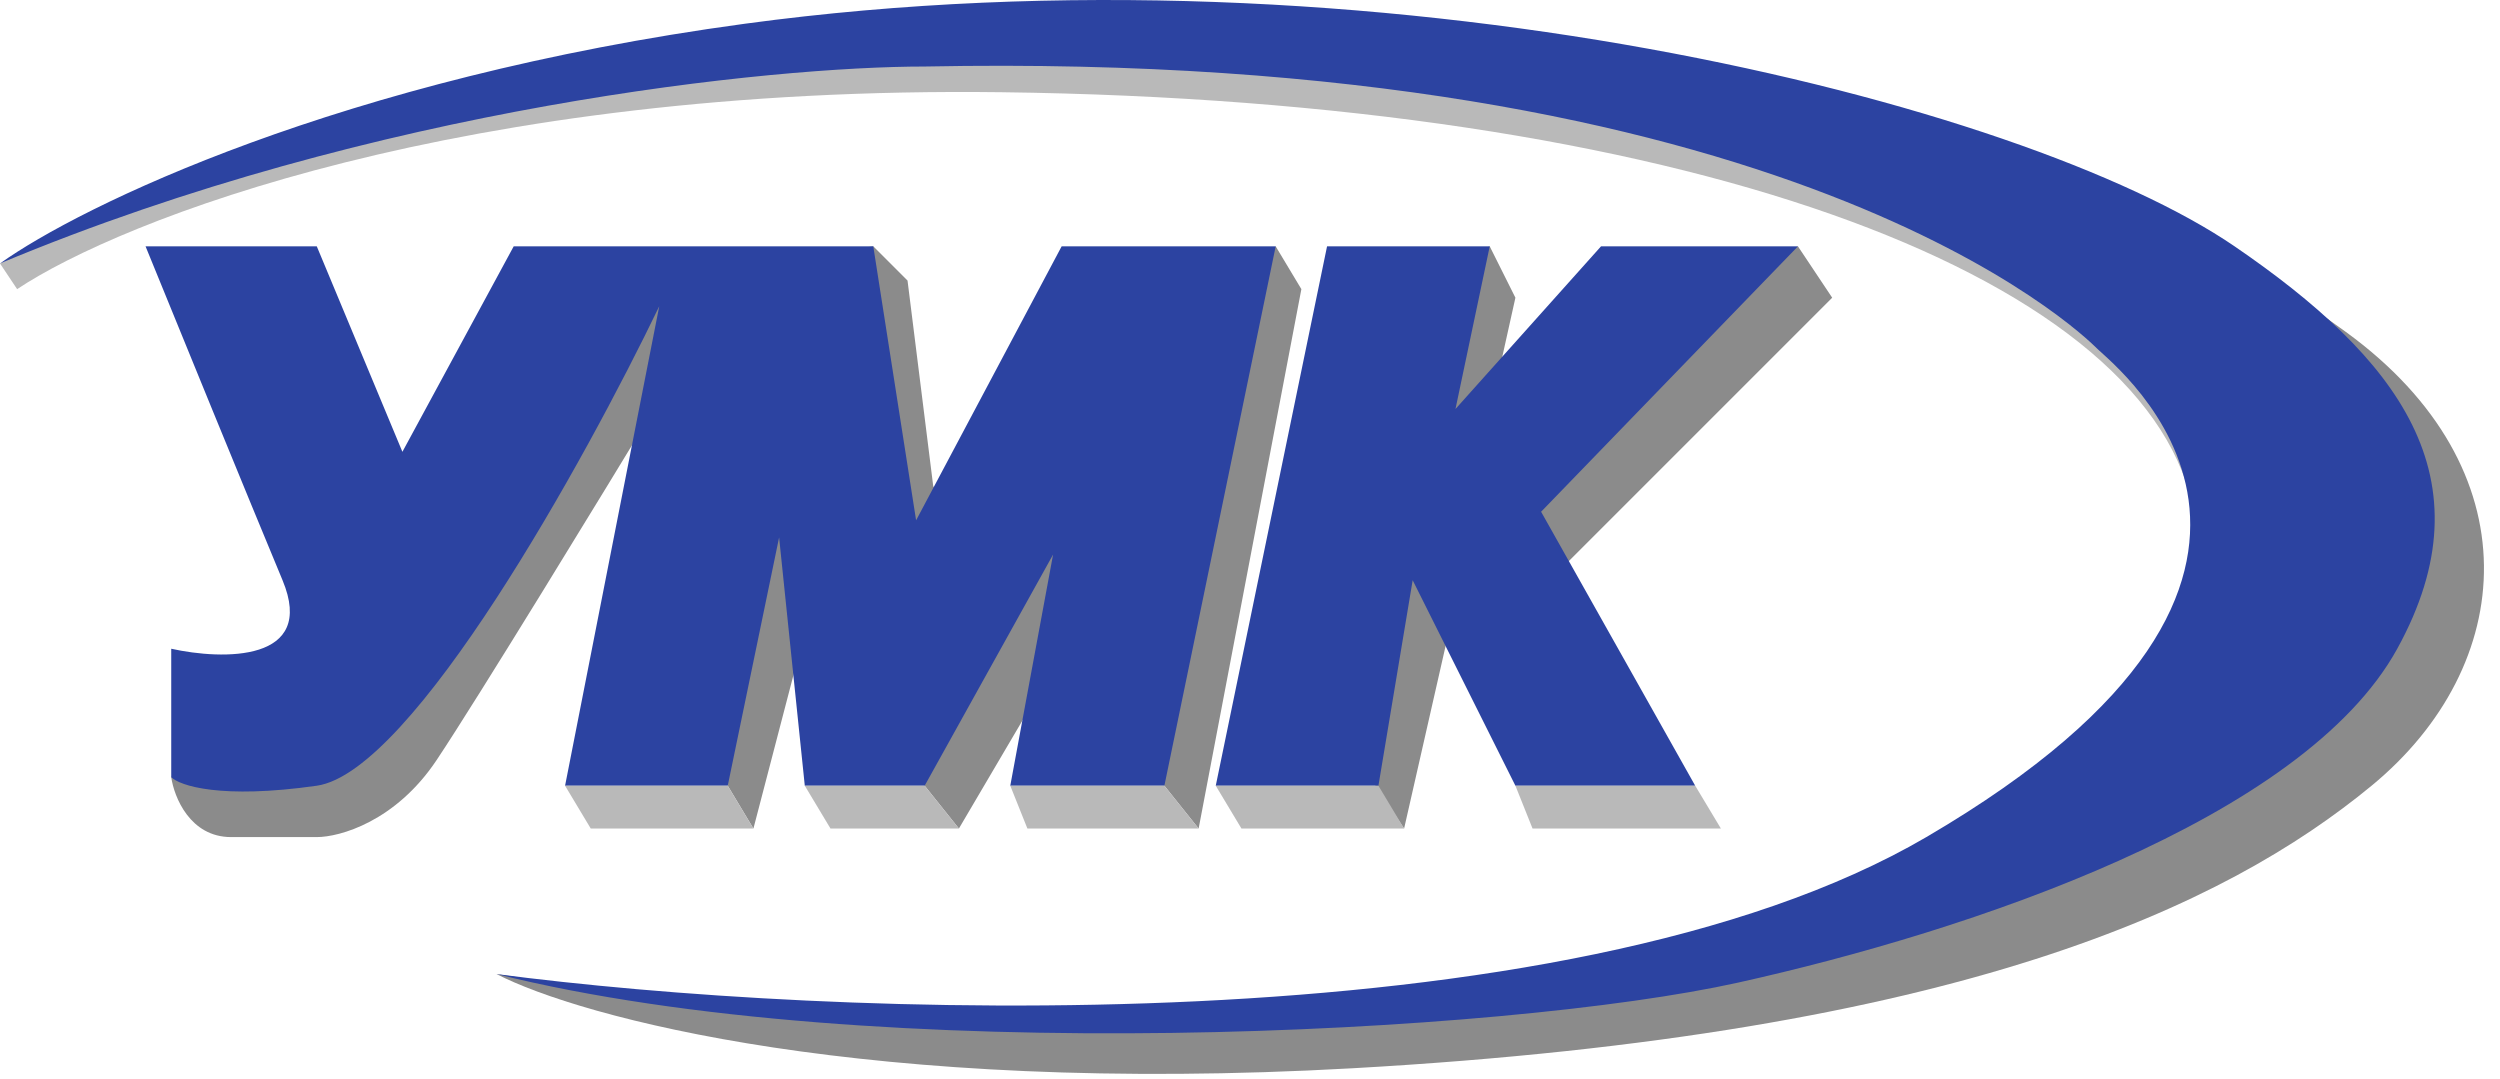
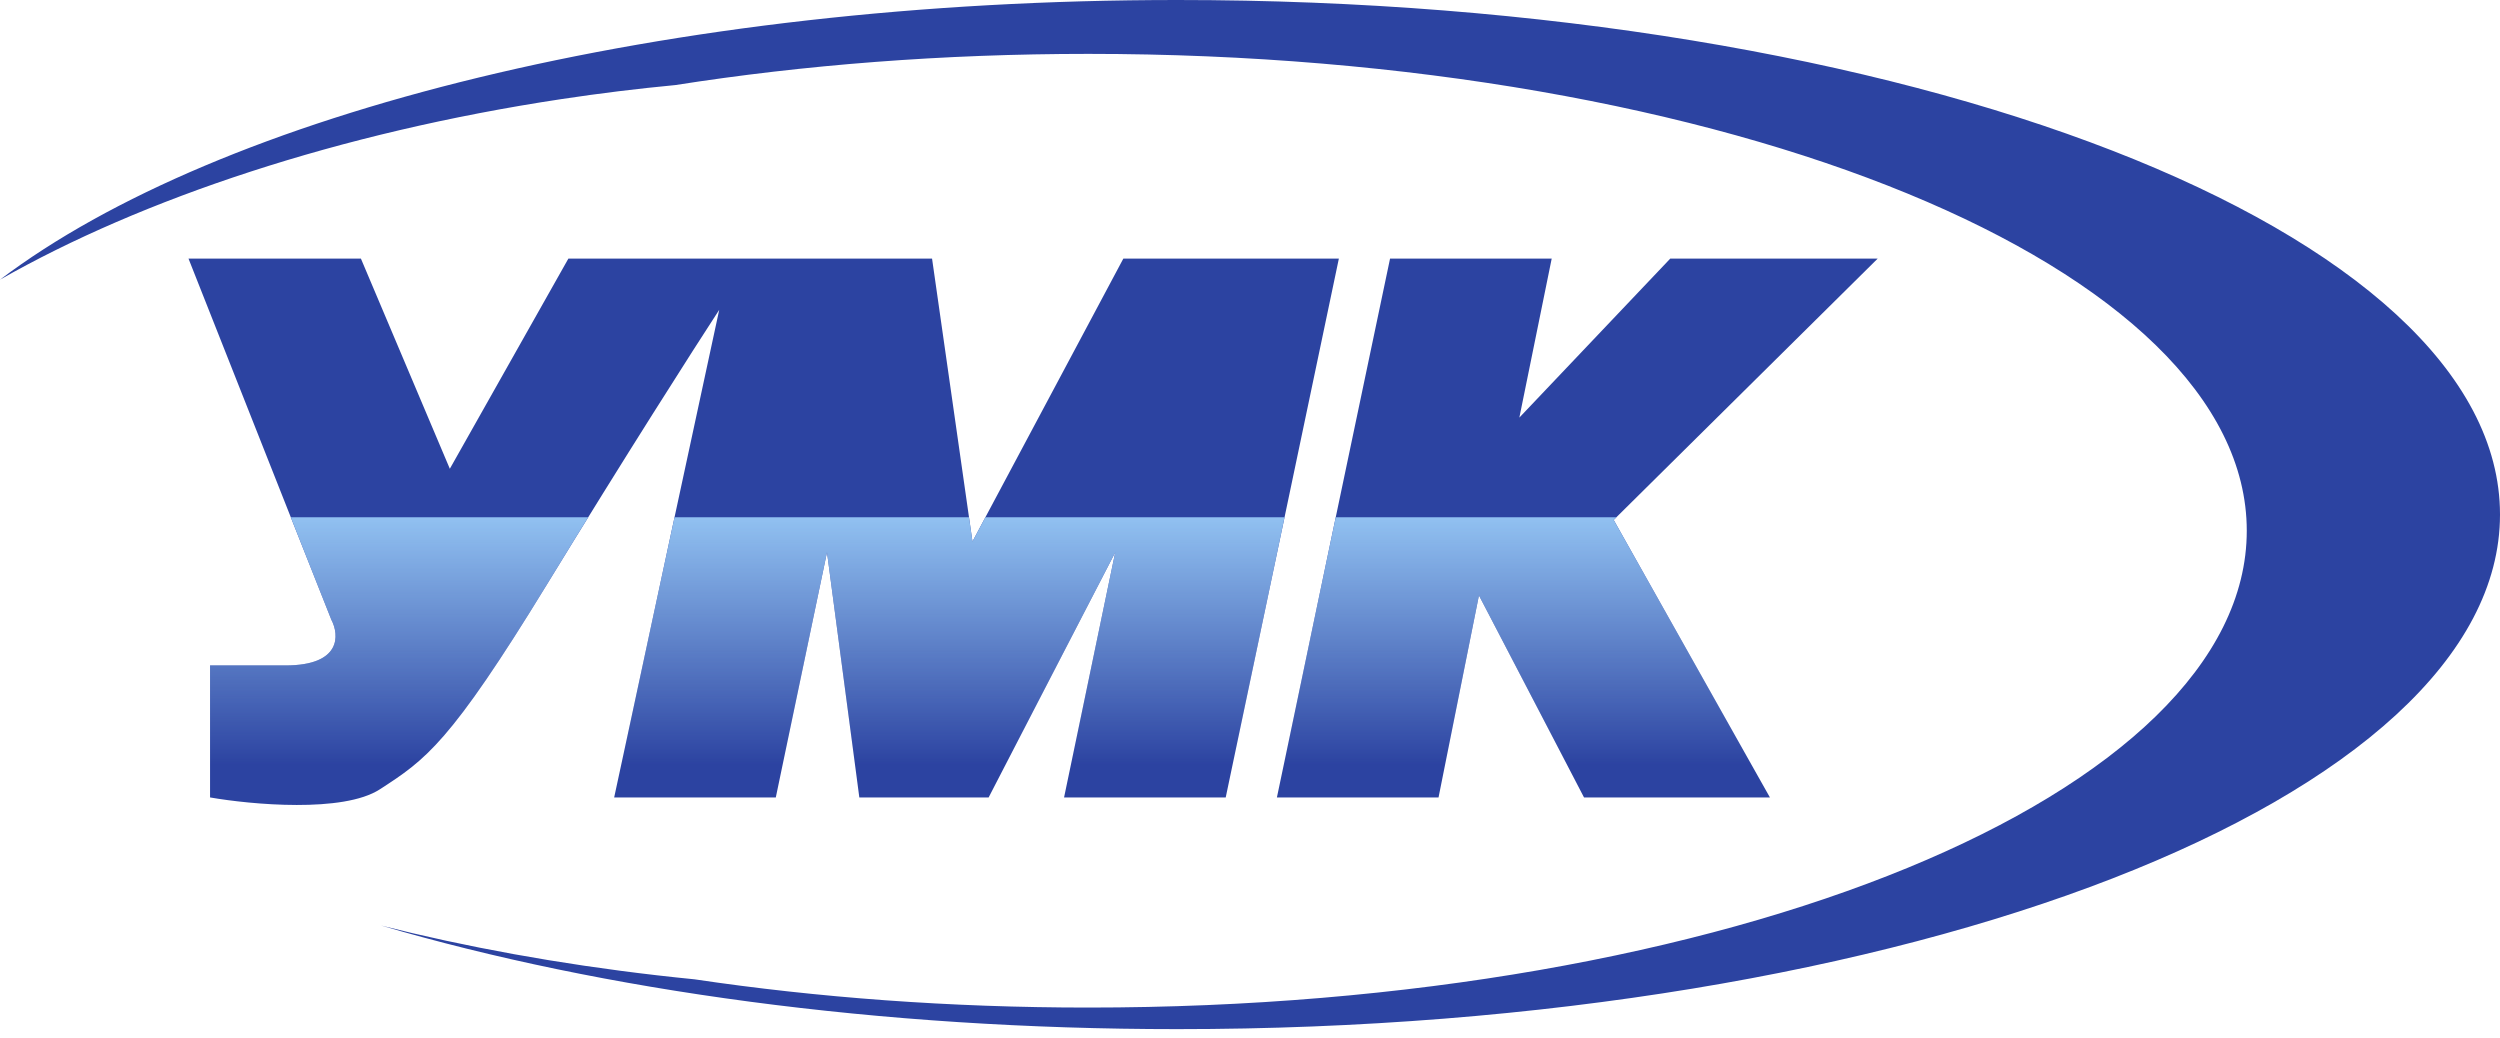
- <svg xmlns="http://www.w3.org/2000/svg" width="146" height="63" viewBox="0 0 146 63" fill="none">
-   <path d="M1 16.886L0 15.386L8 11.386L44.5 2.386H87C94.5 4.386 109.6 8.486 110 8.886C110.4 9.286 122.167 16.386 128 19.886L131.5 31.386L128 29.386C125 15.886 98 5.886 58.5 5.386C26.9 4.986 7 12.886 1 16.886Z" fill="#B9B9B9" />
-   <path d="M79 62.386C50.6 63.986 33.833 59.386 29 56.886L35.5 57.886L49 58.886L69.5 59.386L90.5 57.886L111 52.386L123 44.886L132 38.386C133 33.552 135 23.786 135 23.386C135 22.986 122.667 13.886 116.5 9.386C119.667 10.052 128.2 12.986 137 19.386C148 27.386 147 38.886 138.5 45.886C130 52.886 114.5 60.386 79 62.386Z" fill="#8B8B8B" />
-   <path d="M43.5 1.386C19.9 4.586 4.667 12.052 0 15.386C22 6.186 45.167 3.886 54 3.885C104.5 2.885 121.5 19.385 122.5 20.385C123.5 21.385 139 33.385 112.5 48.885C91.3 61.285 48 59.385 29 56.885C51 62.385 88 60.385 101.5 57.385C115 54.385 134.5 47.885 140 37.885C145.5 27.885 140 20.886 130.5 14.386C118.189 5.963 80.5 -3.631 43.5 1.386Z" fill="#2C43A1" />
-   <path d="M13.5 48.886C11.1 48.886 10.167 46.552 10 45.386L25.5 27.386L36.5 16.386L51 14.386L53 16.386L54.5 28.386L56 30.886L74.5 14.386L76 16.886L70 48.386L68 45.886L61 39.886L56 48.386L54 45.886L47 36.886L44 48.386L42.5 45.886L38.5 23.386C35.167 28.886 27.9 40.786 25.5 44.386C23.1 47.986 19.833 48.886 18.5 48.886H13.5Z" fill="#8B8B8B" />
-   <path d="M18.5 14.386H8.5C10.333 18.886 14.5 29.086 16.5 33.886C18.5 38.686 13 38.552 10 37.886V45.386C10.5 45.886 12.9 46.686 18.5 45.886C24.1 45.086 34.167 26.886 38.5 17.886L33 45.886H42.5L45.5 31.386L47 45.886H54L61.5 32.386L59 45.886H68L74.5 14.386H62L53.5 30.386L51 14.386H30L23.5 26.386L18.5 14.386Z" fill="#2C43A1" />
-   <path d="M88.5 17.386L87 14.386L83.5 15.886L80 45.386L82 48.386L84.5 37.386L91 33.386L107 17.386L105 14.386L87.5 21.886L88.5 17.386Z" fill="#8B8B8B" />
-   <path d="M87 14.386H77.5L71 45.886H80.5L82.5 33.886L88.5 45.886H99L90 29.886L105 14.386H93.5L85 23.886L87 14.386Z" fill="#2C43A1" />
-   <path d="M100.5 48.386L99 45.886H88.5L89.5 48.386H100.5Z" fill="#B9B9B9" />
-   <path d="M82 48.386L80.5 45.886H71L72.5 48.386H82Z" fill="#B9B9B9" />
-   <path d="M70 48.386L68 45.886H59L60 48.386H70Z" fill="#B9B9B9" />
-   <path d="M56 48.386L54 45.886H47L48.5 48.386H56Z" fill="#B9B9B9" />
-   <path d="M44 48.386L42.5 45.886H33L34.5 48.386H44Z" fill="#B9B9B9" />
+ <svg xmlns="http://www.w3.org/2000/svg" width="147" height="61" viewBox="0 0 147 61" fill="none">
+   <path d="M69.221 60.513C112.177 60.513 147 46.966 147 30.256C147 13.546 112.177 0 69.221 0C39.056 0 12.902 6.68 0 16.445C8.336 11.693 19.926 7.803 33.019 5.826C35.279 5.484 37.513 5.211 39.711 5.002C47.254 3.817 55.439 3.168 63.993 3.168C101.613 3.168 132.11 15.722 132.11 31.207C132.11 46.692 101.613 59.245 63.993 59.245C55.864 59.245 48.066 58.659 40.838 57.584C40.106 57.511 39.369 57.433 38.629 57.347C32.844 56.68 27.367 55.673 22.404 54.42C35.429 58.245 51.644 60.513 69.221 60.513Z" fill="#2C43A1" />
+   <path d="M19.48 36.434L11.084 15.207H21.222L26.45 27.564L33.42 15.207H54.805L57.181 31.841L66.052 15.207H78.725L72.072 46.889H62.567L65.577 32.474L58.132 46.889H50.528L48.627 32.474L45.617 46.889H36.113L42.291 18.217C40.812 20.488 36.715 26.898 32.153 34.375C26.45 43.721 25.024 44.672 22.331 46.414C20.177 47.808 14.78 47.312 12.351 46.889V39.127H16.787C20.082 39.127 19.955 37.332 19.48 36.434Z" fill="#2C43A1" />
+   <path d="M75.082 46.889L81.735 15.207H91.24L89.338 24.554L98.21 15.207H110.407L94.883 30.573L104.071 46.889H93.14L86.962 35.009L84.586 46.889H75.082Z" fill="#2C43A1" />
+   <mask id="mask0" mask-type="alpha" maskUnits="userSpaceOnUse" x="11" y="15" width="100" height="33">
+     <path d="M19.48 36.434L11.084 15.207H21.222L26.45 27.564L33.42 15.207H54.805L57.181 31.841L66.052 15.207H78.725L72.072 46.889H62.567L65.577 32.474L58.132 46.889H50.528L48.627 32.474L45.617 46.889H36.113L42.291 18.217C40.812 20.488 36.715 26.898 32.153 34.375C26.45 43.721 25.024 44.672 22.331 46.414C20.177 47.808 14.78 47.312 12.351 46.889V39.127H16.787C20.082 39.127 19.955 37.332 19.48 36.434Z" fill="#264796" />
+     <path d="M75.082 46.889L81.735 15.207H91.24L89.338 24.554L98.21 15.207H110.407L94.883 30.573L104.071 46.889H93.14L86.962 35.009L84.586 46.889H75.082Z" fill="#264796" />
+   </mask>
+   <g mask="url(#mask0)">
+     <rect x="11.084" y="30.415" width="94.729" height="19.326" fill="url(#paint0_linear)" />
+   </g>
+   <defs>
+     <linearGradient id="paint0_linear" x1="58.449" y1="30.415" x2="58.449" y2="44.988" gradientUnits="userSpaceOnUse">
+       <stop stop-color="#91C1F1" />
+       <stop offset="1" stop-color="#91C1F1" stop-opacity="0" />
+     </linearGradient>
+   </defs>
</svg>
